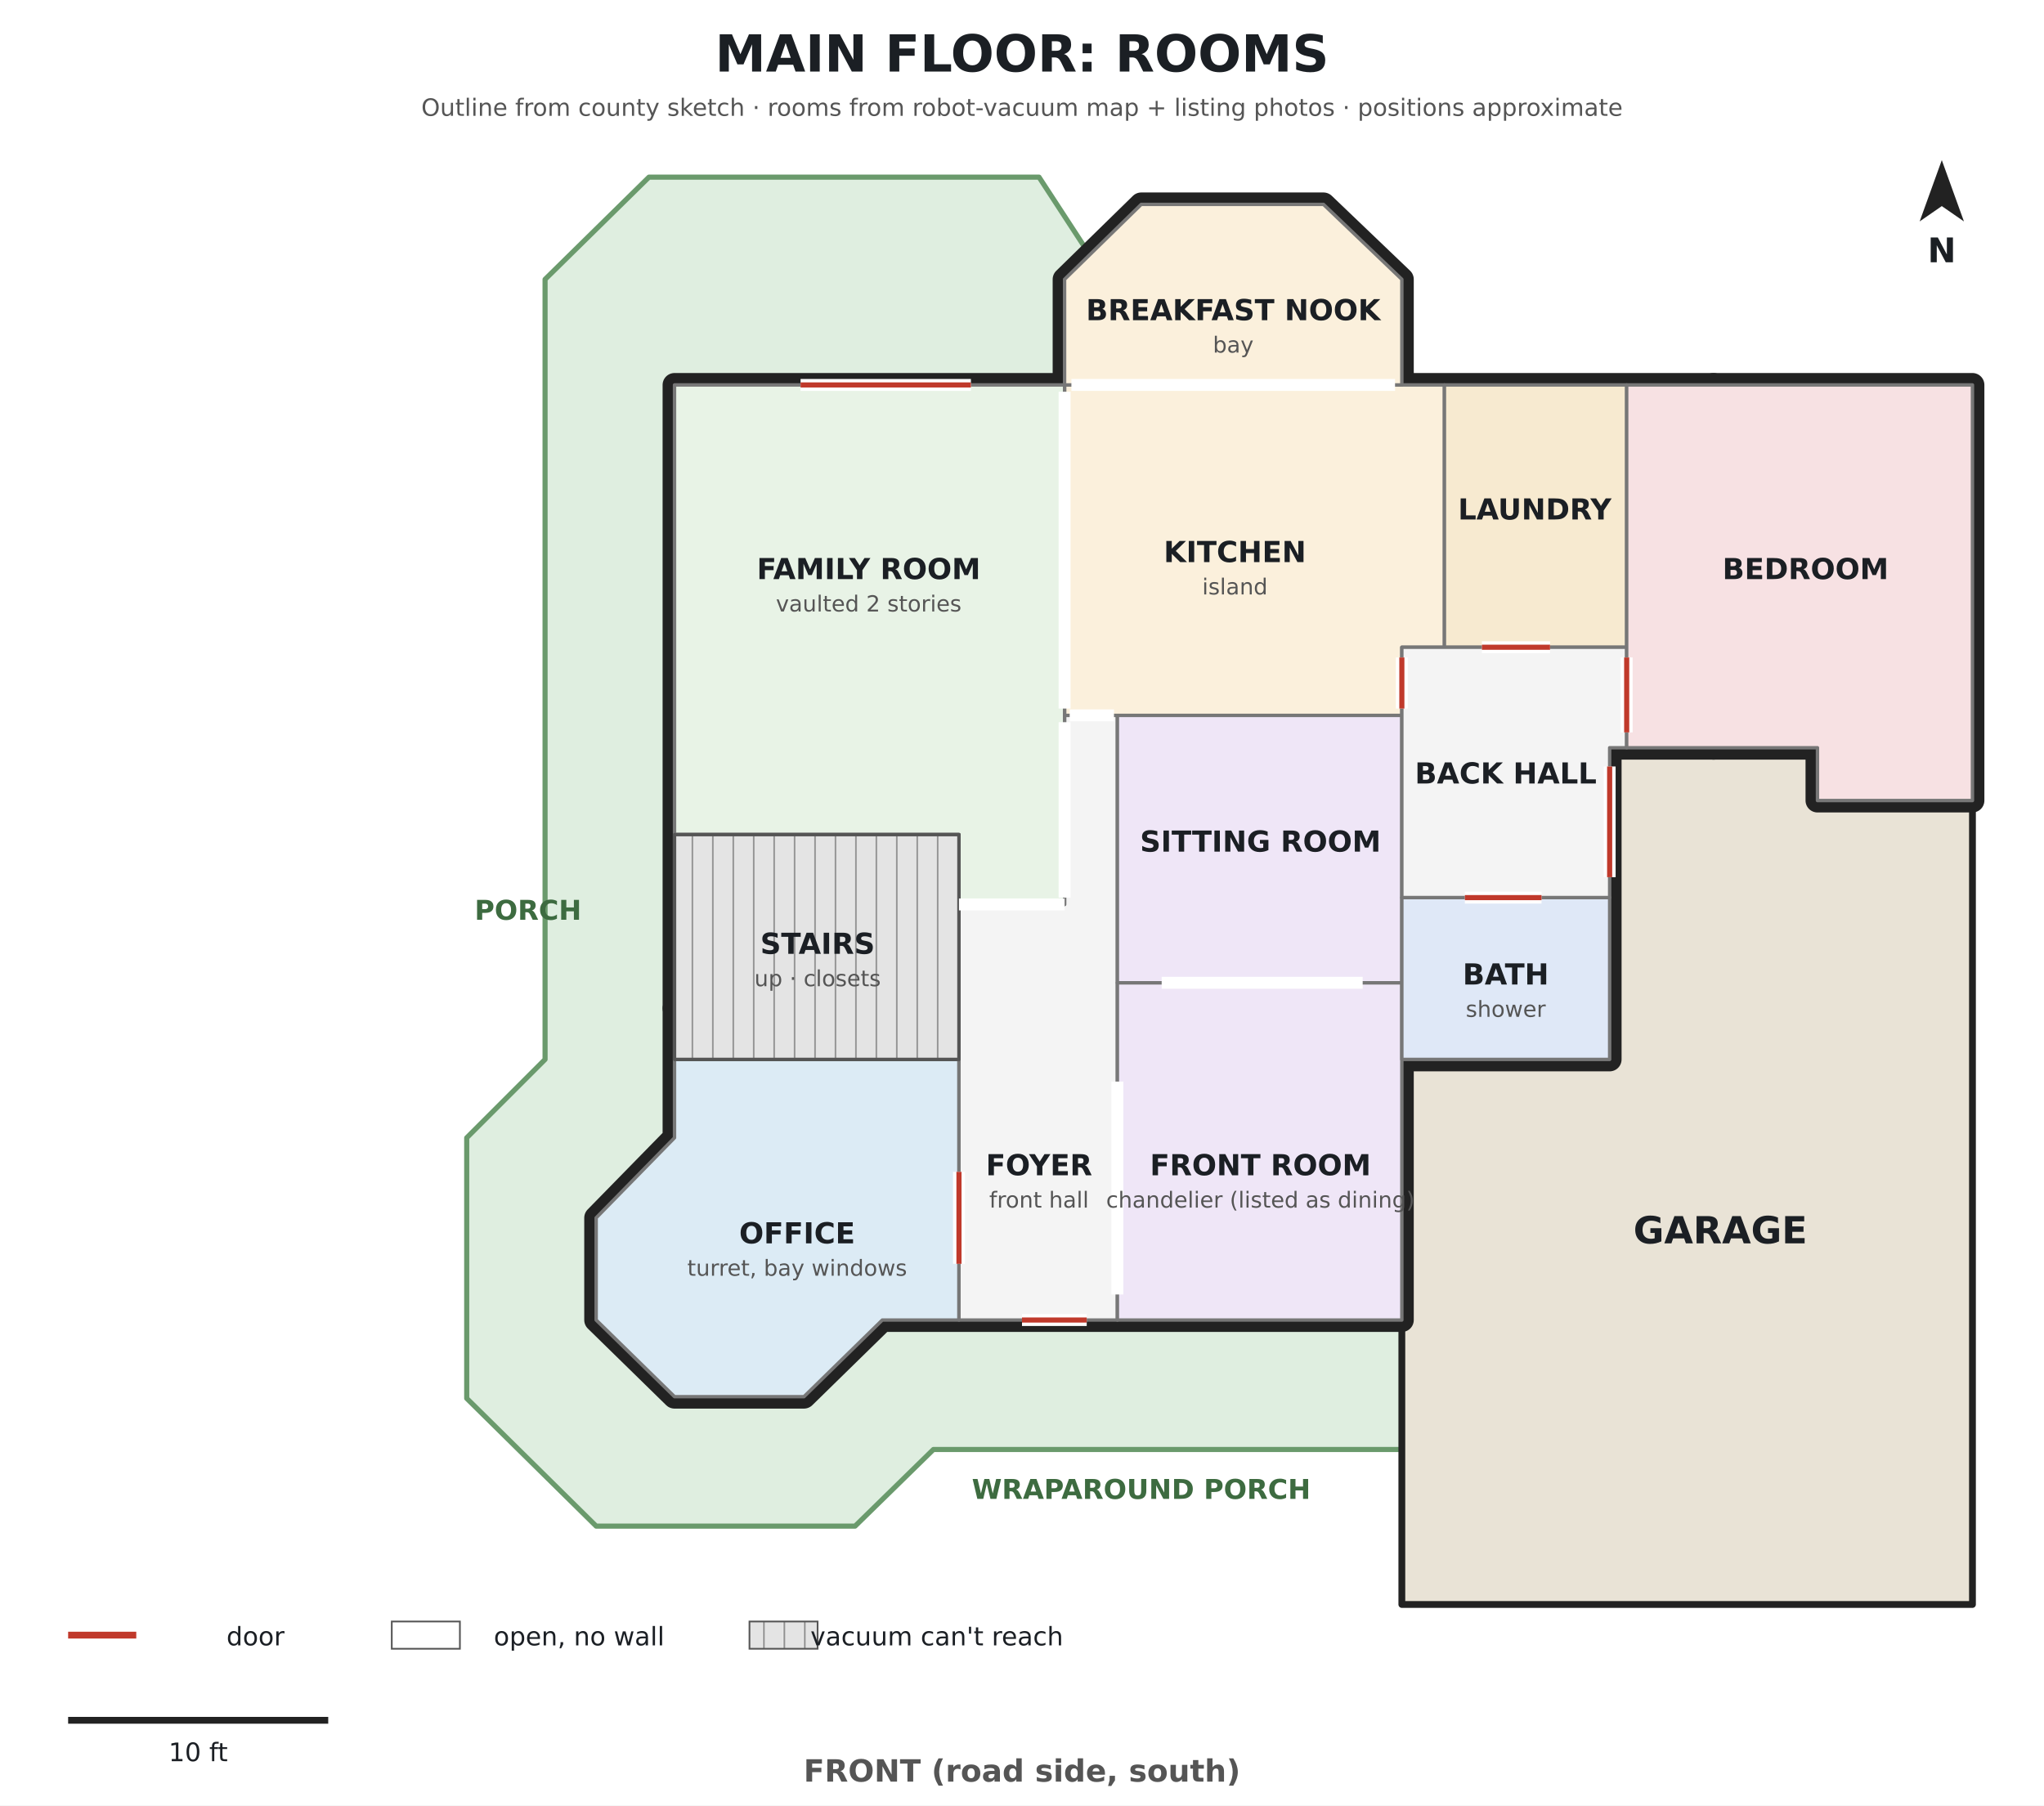
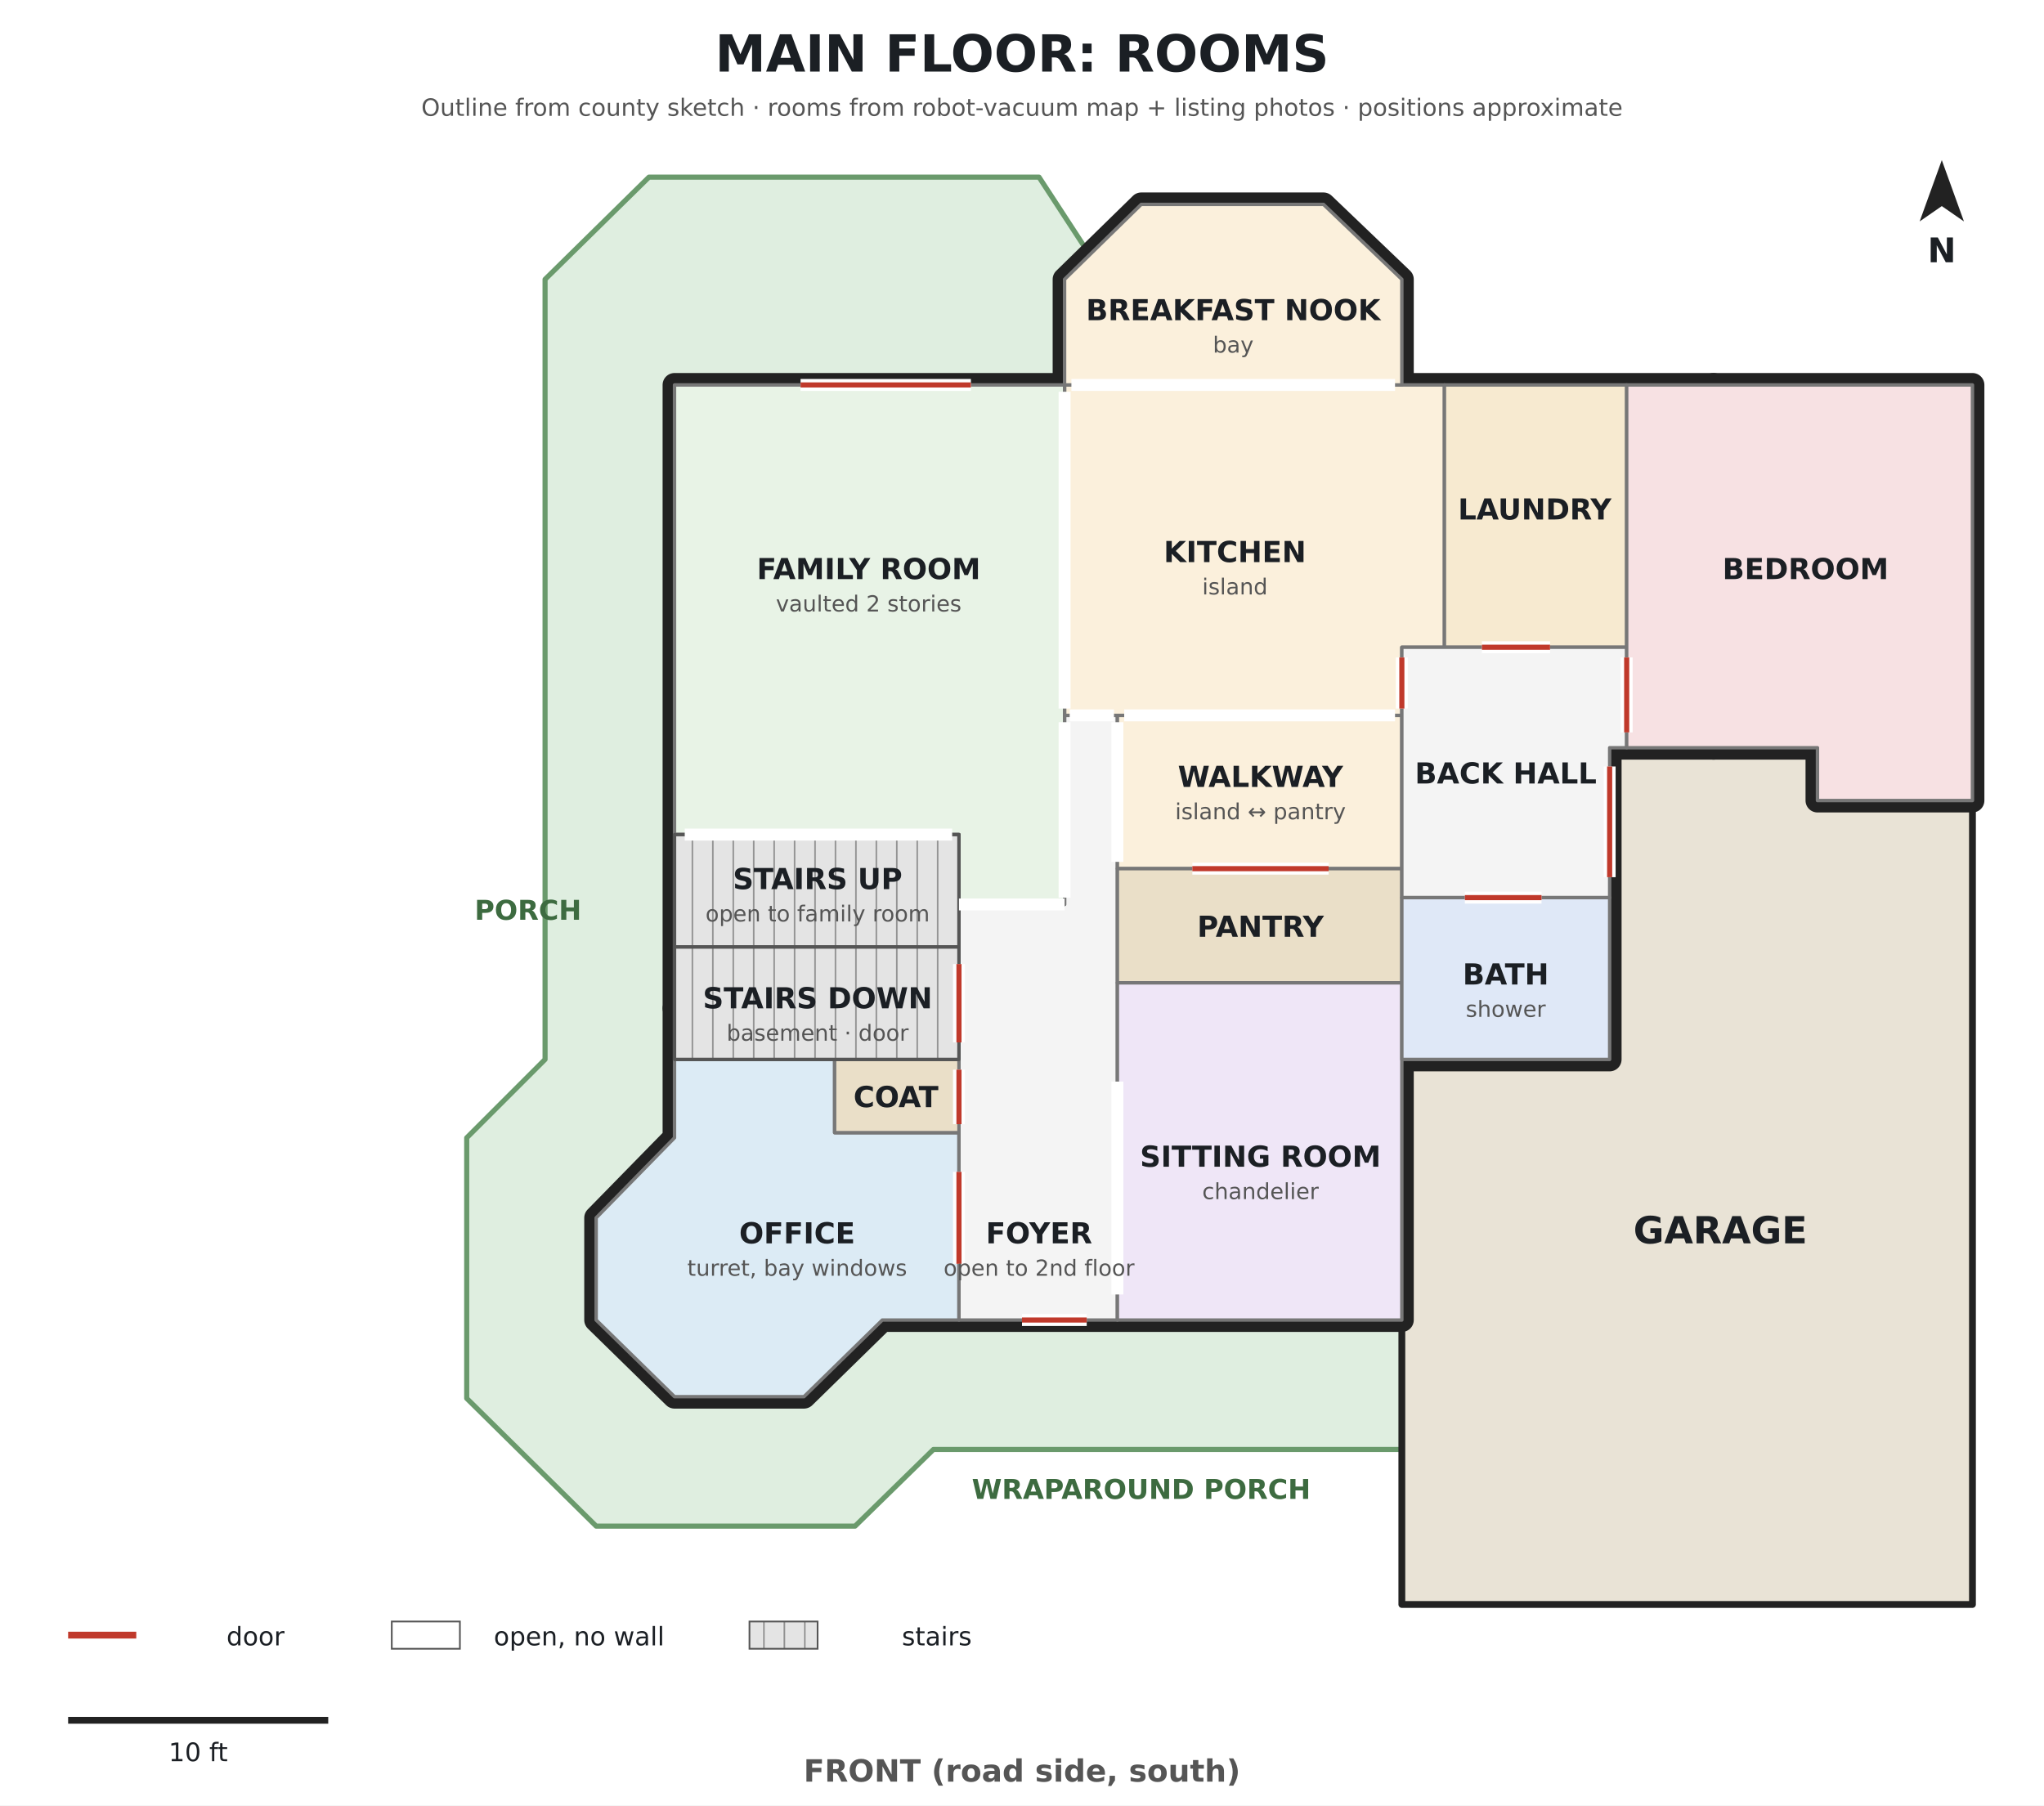
<svg xmlns="http://www.w3.org/2000/svg" viewBox="0 0 1200 1060" width="1200" height="1060" font-family="DejaVu Sans, Arial, sans-serif">
  <defs>
    <pattern id="st" width="12" height="12" patternUnits="userSpaceOnUse">
      <rect width="12" height="12" fill="#e4e4e4" />
      <line x1="0" y1="0" x2="0" y2="12" stroke="#999" stroke-width="2" />
    </pattern>
  </defs>
  <rect width="1200" height="1060" fill="#fff" />
  <text x="600.0" y="42" font-size="30" font-weight="bold" fill="#1b1f24" text-anchor="middle">MAIN FLOOR: ROOMS</text>
  <text x="600.0" y="68" font-size="14" font-weight="normal" fill="#555" text-anchor="middle">Outline from county sketch · rooms from robot-vacuum map + listing photos · positions approximate</text>
  <g transform="translate(10,90)">
    <polygon points="310,74 371,14 600,14 630,60 615,74 615,685 813,685 813,761 538,761 492,806 340,806 264,731 264,578 310,532" fill="#dfeee0" stroke="#6a9a6c" stroke-width="3" stroke-linejoin="round" />
    <polygon points="935,349 1057,349 1057,380 1148,380 1148,852 813,852 813,532 935,532" fill="#e9e3d6" stroke="#222" stroke-width="4" stroke-linejoin="round" />
    <polygon points="615,74 660,30 767,30 813,74 813,136 996,136 996,349 935,349 935,532 813,532 813,685 508,685 462,730 386,730 340,685 340,625 386,578 386,502 615,502" fill="#222" stroke="#222" stroke-width="14" stroke-linejoin="round" />
    <polygon points="386,136 615,136 615,502 386,502" fill="#222" stroke="#222" stroke-width="14" stroke-linejoin="round" />
    <polygon points="996,136 1148,136 1148,380 1057,380 1057,349 996,349" fill="#222" stroke="#222" stroke-width="14" stroke-linejoin="round" />
-     <polygon points="386,532 553,532 553,685 508,685 462,730 386,730 340,685 340,625 386,578" fill="#dcebf5" stroke="#777" stroke-width="2" stroke-linejoin="round" />
+     <polygon points="386,532 480,532 480,575 553,575 553,685 508,685 462,730 386,730 340,685 340,625 386,578" fill="#dcebf5" stroke="#777" stroke-width="2" stroke-linejoin="round" />
    <polygon points="553,441 615,441 615,330 646,330 646,685 553,685" fill="#f4f4f4" stroke="#777" stroke-width="2" stroke-linejoin="round" />
    <polygon points="646,487 813,487 813,685 646,685" fill="#efe6f7" stroke="#777" stroke-width="2" stroke-linejoin="round" />
-     <polygon points="646,330 813,330 813,487 646,487" fill="#efe6f7" stroke="#777" stroke-width="2" stroke-linejoin="round" />
+     <polygon points="646,330 813,330 813,420 646,420" fill="#fbf0dc" stroke="#777" stroke-width="2" stroke-linejoin="round" />
+     <polygon points="646,420 813,420 813,487 646,487" fill="#eadfc8" stroke="#777" stroke-width="2" stroke-linejoin="round" />
+     <polygon points="480,532 553,532 553,575 480,575" fill="#eadfc8" stroke="#777" stroke-width="2" stroke-linejoin="round" />
    <polygon points="615,136 838,136 838,290 813,290 813,330 615,330" fill="#fbf0dc" stroke="#777" stroke-width="2" stroke-linejoin="round" />
    <polygon points="615,74 660,30 767,30 813,74 813,136 615,136" fill="#fbf0dc" stroke="#777" stroke-width="2" stroke-linejoin="round" />
    <polygon points="386,136 615,136 615,441 553,441 553,400 386,400" fill="#e8f3e6" stroke="#777" stroke-width="2" stroke-linejoin="round" />
-     <polygon points="386,400 553,400 553,532 386,532" fill="#d9d9d9" stroke="#777" stroke-width="2" stroke-linejoin="round" />
+     <polygon points="386,400 553,400 553,466 386,466" fill="#d9d9d9" stroke="#777" stroke-width="2" stroke-linejoin="round" />
+     <polygon points="386,466 553,466 553,532 386,532" fill="#d9d9d9" stroke="#777" stroke-width="2" stroke-linejoin="round" />
    <polygon points="838,136 945,136 945,290 838,290" fill="#f7ead0" stroke="#777" stroke-width="2" stroke-linejoin="round" />
    <polygon points="813,290 945,290 945,349 935,349 935,437 813,437" fill="#f4f4f4" stroke="#777" stroke-width="2" stroke-linejoin="round" />
    <polygon points="813,437 935,437 935,532 813,532" fill="#dfe8f7" stroke="#777" stroke-width="2" stroke-linejoin="round" />
    <polygon points="945,136 996,136 1148,136 1148,380 1057,380 1057,349 945,349" fill="#f7e1e3" stroke="#777" stroke-width="2" stroke-linejoin="round" />
-     <polygon points="386,400 553,400 553,532 386,532" fill="url(#st)" stroke="#555" stroke-width="2" stroke-linejoin="round" />
+     <polygon points="386,400 553,400 553,466 386,466" fill="url(#st)" stroke="#555" stroke-width="2" stroke-linejoin="round" />
+     <polygon points="386,466 553,466 553,532 386,532" fill="url(#st)" stroke="#555" stroke-width="2" stroke-linejoin="round" />
    <line x1="553" y1="441" x2="615" y2="441" stroke="#ffffff" stroke-width="7" />
    <line x1="646" y1="545" x2="646" y2="670" stroke="#ffffff" stroke-width="7" />
-     <line x1="672" y1="487" x2="790" y2="487" stroke="#ffffff" stroke-width="7" />
+     <line x1="690" y1="420" x2="770" y2="420" stroke="#ffffff" stroke-width="7" />
+     <line x1="690" y1="420" x2="770" y2="420" stroke="#c0392b" stroke-width="3" />
+     <line x1="650" y1="330" x2="809" y2="330" stroke="#ffffff" stroke-width="7" />
+     <line x1="646" y1="334" x2="646" y2="416" stroke="#ffffff" stroke-width="7" />
+     <line x1="392" y1="400" x2="549" y2="400" stroke="#ffffff" stroke-width="7" />
+     <line x1="553" y1="476" x2="553" y2="522" stroke="#ffffff" stroke-width="7" />
+     <line x1="553" y1="476" x2="553" y2="522" stroke="#c0392b" stroke-width="3" />
+     <line x1="553" y1="538" x2="553" y2="570" stroke="#ffffff" stroke-width="7" />
+     <line x1="553" y1="538" x2="553" y2="570" stroke="#c0392b" stroke-width="3" />
    <line x1="618" y1="330" x2="644" y2="330" stroke="#ffffff" stroke-width="7" />
    <line x1="615" y1="140" x2="615" y2="326" stroke="#ffffff" stroke-width="7" />
    <line x1="619" y1="136" x2="809" y2="136" stroke="#ffffff" stroke-width="7" />
    <line x1="615" y1="334" x2="615" y2="437" stroke="#ffffff" stroke-width="7" />
    <line x1="553" y1="598" x2="553" y2="652" stroke="#ffffff" stroke-width="7" />
    <line x1="553" y1="598" x2="553" y2="652" stroke="#c0392b" stroke-width="3" />
    <line x1="590" y1="685" x2="628" y2="685" stroke="#ffffff" stroke-width="7" />
    <line x1="590" y1="685" x2="628" y2="685" stroke="#c0392b" stroke-width="3" />
    <line x1="813" y1="296" x2="813" y2="326" stroke="#ffffff" stroke-width="7" />
    <line x1="813" y1="296" x2="813" y2="326" stroke="#c0392b" stroke-width="3" />
    <line x1="860" y1="290" x2="900" y2="290" stroke="#ffffff" stroke-width="7" />
    <line x1="860" y1="290" x2="900" y2="290" stroke="#c0392b" stroke-width="3" />
    <line x1="945" y1="296" x2="945" y2="340" stroke="#ffffff" stroke-width="7" />
    <line x1="945" y1="296" x2="945" y2="340" stroke="#c0392b" stroke-width="3" />
    <line x1="935" y1="360" x2="935" y2="425" stroke="#ffffff" stroke-width="7" />
    <line x1="935" y1="360" x2="935" y2="425" stroke="#c0392b" stroke-width="3" />
    <line x1="850" y1="437" x2="895" y2="437" stroke="#ffffff" stroke-width="7" />
    <line x1="850" y1="437" x2="895" y2="437" stroke="#c0392b" stroke-width="3" />
    <line x1="460" y1="136" x2="560" y2="136" stroke="#ffffff" stroke-width="7" />
    <line x1="460" y1="136" x2="560" y2="136" stroke="#c0392b" stroke-width="3" />
    <text x="458" y="640" font-size="17" font-weight="bold" fill="#1b1f24" text-anchor="middle">OFFICE</text>
    <text x="458" y="659" font-size="13" font-weight="normal" fill="#555" text-anchor="middle">turret, bay windows</text>
-     <text x="600" y="600" font-size="17" font-weight="bold" fill="#1b1f24" text-anchor="middle">FOYER</text>
-     <text x="600" y="619" font-size="13" font-weight="normal" fill="#555" text-anchor="middle">front hall</text>
-     <text x="730" y="600" font-size="17" font-weight="bold" fill="#1b1f24" text-anchor="middle">FRONT ROOM</text>
-     <text x="730" y="619" font-size="13" font-weight="normal" fill="#555" text-anchor="middle">chandelier (listed as dining)</text>
-     <text x="730" y="410" font-size="17" font-weight="bold" fill="#1b1f24" text-anchor="middle">SITTING ROOM</text>
+     <text x="600" y="640" font-size="17" font-weight="bold" fill="#1b1f24" text-anchor="middle">FOYER</text>
+     <text x="600" y="659" font-size="13" font-weight="normal" fill="#555" text-anchor="middle">open to 2nd floor</text>
+     <text x="730" y="595" font-size="17" font-weight="bold" fill="#1b1f24" text-anchor="middle">SITTING ROOM</text>
+     <text x="730" y="614" font-size="13" font-weight="normal" fill="#555" text-anchor="middle">chandelier</text>
+     <text x="730" y="372" font-size="17" font-weight="bold" fill="#1b1f24" text-anchor="middle">WALKWAY</text>
+     <text x="730" y="391" font-size="13" font-weight="normal" fill="#555" text-anchor="middle">island ↔ pantry</text>
+     <text x="730" y="460" font-size="17" font-weight="bold" fill="#1b1f24" text-anchor="middle">PANTRY</text>
+     <text x="516" y="560" font-size="17" font-weight="bold" fill="#1b1f24" text-anchor="middle">COAT</text>
    <text x="715" y="240" font-size="17" font-weight="bold" fill="#1b1f24" text-anchor="middle">KITCHEN</text>
    <text x="715" y="259" font-size="13" font-weight="normal" fill="#555" text-anchor="middle">island</text>
    <text x="714" y="98" font-size="17" font-weight="bold" fill="#1b1f24" text-anchor="middle">BREAKFAST NOOK</text>
    <text x="714" y="117" font-size="13" font-weight="normal" fill="#555" text-anchor="middle">bay</text>
    <text x="500" y="250" font-size="17" font-weight="bold" fill="#1b1f24" text-anchor="middle">FAMILY ROOM</text>
    <text x="500" y="269" font-size="13" font-weight="normal" fill="#555" text-anchor="middle">vaulted 2 stories</text>
-     <text x="470" y="470" font-size="17" font-weight="bold" fill="#1b1f24" text-anchor="middle">STAIRS</text>
-     <text x="470" y="489" font-size="13" font-weight="normal" fill="#555" text-anchor="middle">up · closets</text>
+     <text x="470" y="432" font-size="17" font-weight="bold" fill="#1b1f24" text-anchor="middle">STAIRS UP</text>
+     <text x="470" y="451" font-size="13" font-weight="normal" fill="#555" text-anchor="middle">open to family room</text>
+     <text x="470" y="502" font-size="17" font-weight="bold" fill="#1b1f24" text-anchor="middle">STAIRS DOWN</text>
+     <text x="470" y="521" font-size="13" font-weight="normal" fill="#555" text-anchor="middle">basement · door</text>
    <text x="891" y="215" font-size="17" font-weight="bold" fill="#1b1f24" text-anchor="middle">LAUNDRY</text>
    <text x="874" y="370" font-size="17" font-weight="bold" fill="#1b1f24" text-anchor="middle">BACK HALL</text>
    <text x="874" y="488" font-size="17" font-weight="bold" fill="#1b1f24" text-anchor="middle">BATH</text>
    <text x="874" y="507" font-size="13" font-weight="normal" fill="#555" text-anchor="middle">shower</text>
    <text x="1050" y="250" font-size="17" font-weight="bold" fill="#1b1f24" text-anchor="middle">BEDROOM</text>
    <text x="1000" y="640" font-size="22" font-weight="bold" fill="#1b1f24" text-anchor="middle">GARAGE</text>
    <text x="300" y="450" font-size="16" font-weight="bold" fill="#3d6b40" text-anchor="middle">PORCH</text>
    <text x="660" y="790" font-size="16" font-weight="bold" fill="#3d6b40" text-anchor="middle">WRAPAROUND PORCH</text>
  </g>
  <g transform="translate(40,960)">
    <line x1="0" y1="0" x2="40" y2="0" stroke="#c0392b" stroke-width="4" />
    <text x="110" y="6" font-size="15" font-weight="normal" fill="#1b1f24" text-anchor="middle">door</text>
    <rect x="190" y="-8" width="40" height="16" fill="#fff" stroke="#555" />
    <text x="300" y="6" font-size="15" font-weight="normal" fill="#1b1f24" text-anchor="middle">open, no wall</text>
    <rect x="400" y="-8" width="40" height="16" fill="url(#st)" stroke="#555" />
-     <text x="510" y="6" font-size="15" font-weight="normal" fill="#1b1f24" text-anchor="middle">vacuum can't reach</text>
+     <text x="510" y="6" font-size="15" font-weight="normal" fill="#1b1f24" text-anchor="middle">stairs</text>
  </g>
  <g transform="translate(40,1010)">
    <line x1="0" y1="0" x2="152.7" y2="0" stroke="#222" stroke-width="4" />
    <text x="76.35" y="24" font-size="15" font-weight="normal" fill="#1b1f24" text-anchor="middle">10 ft</text>
  </g>
  <g transform="translate(1140,130)">
    <polygon points="0,-36 13,0 0,-9 -13,0" fill="#222" />
    <text x="0" y="24" font-size="20" font-weight="bold" fill="#1b1f24" text-anchor="middle">N</text>
  </g>
  <text x="600.0" y="1046" font-size="18" font-weight="bold" fill="#555" text-anchor="middle">FRONT (road side, south)</text>
</svg>
